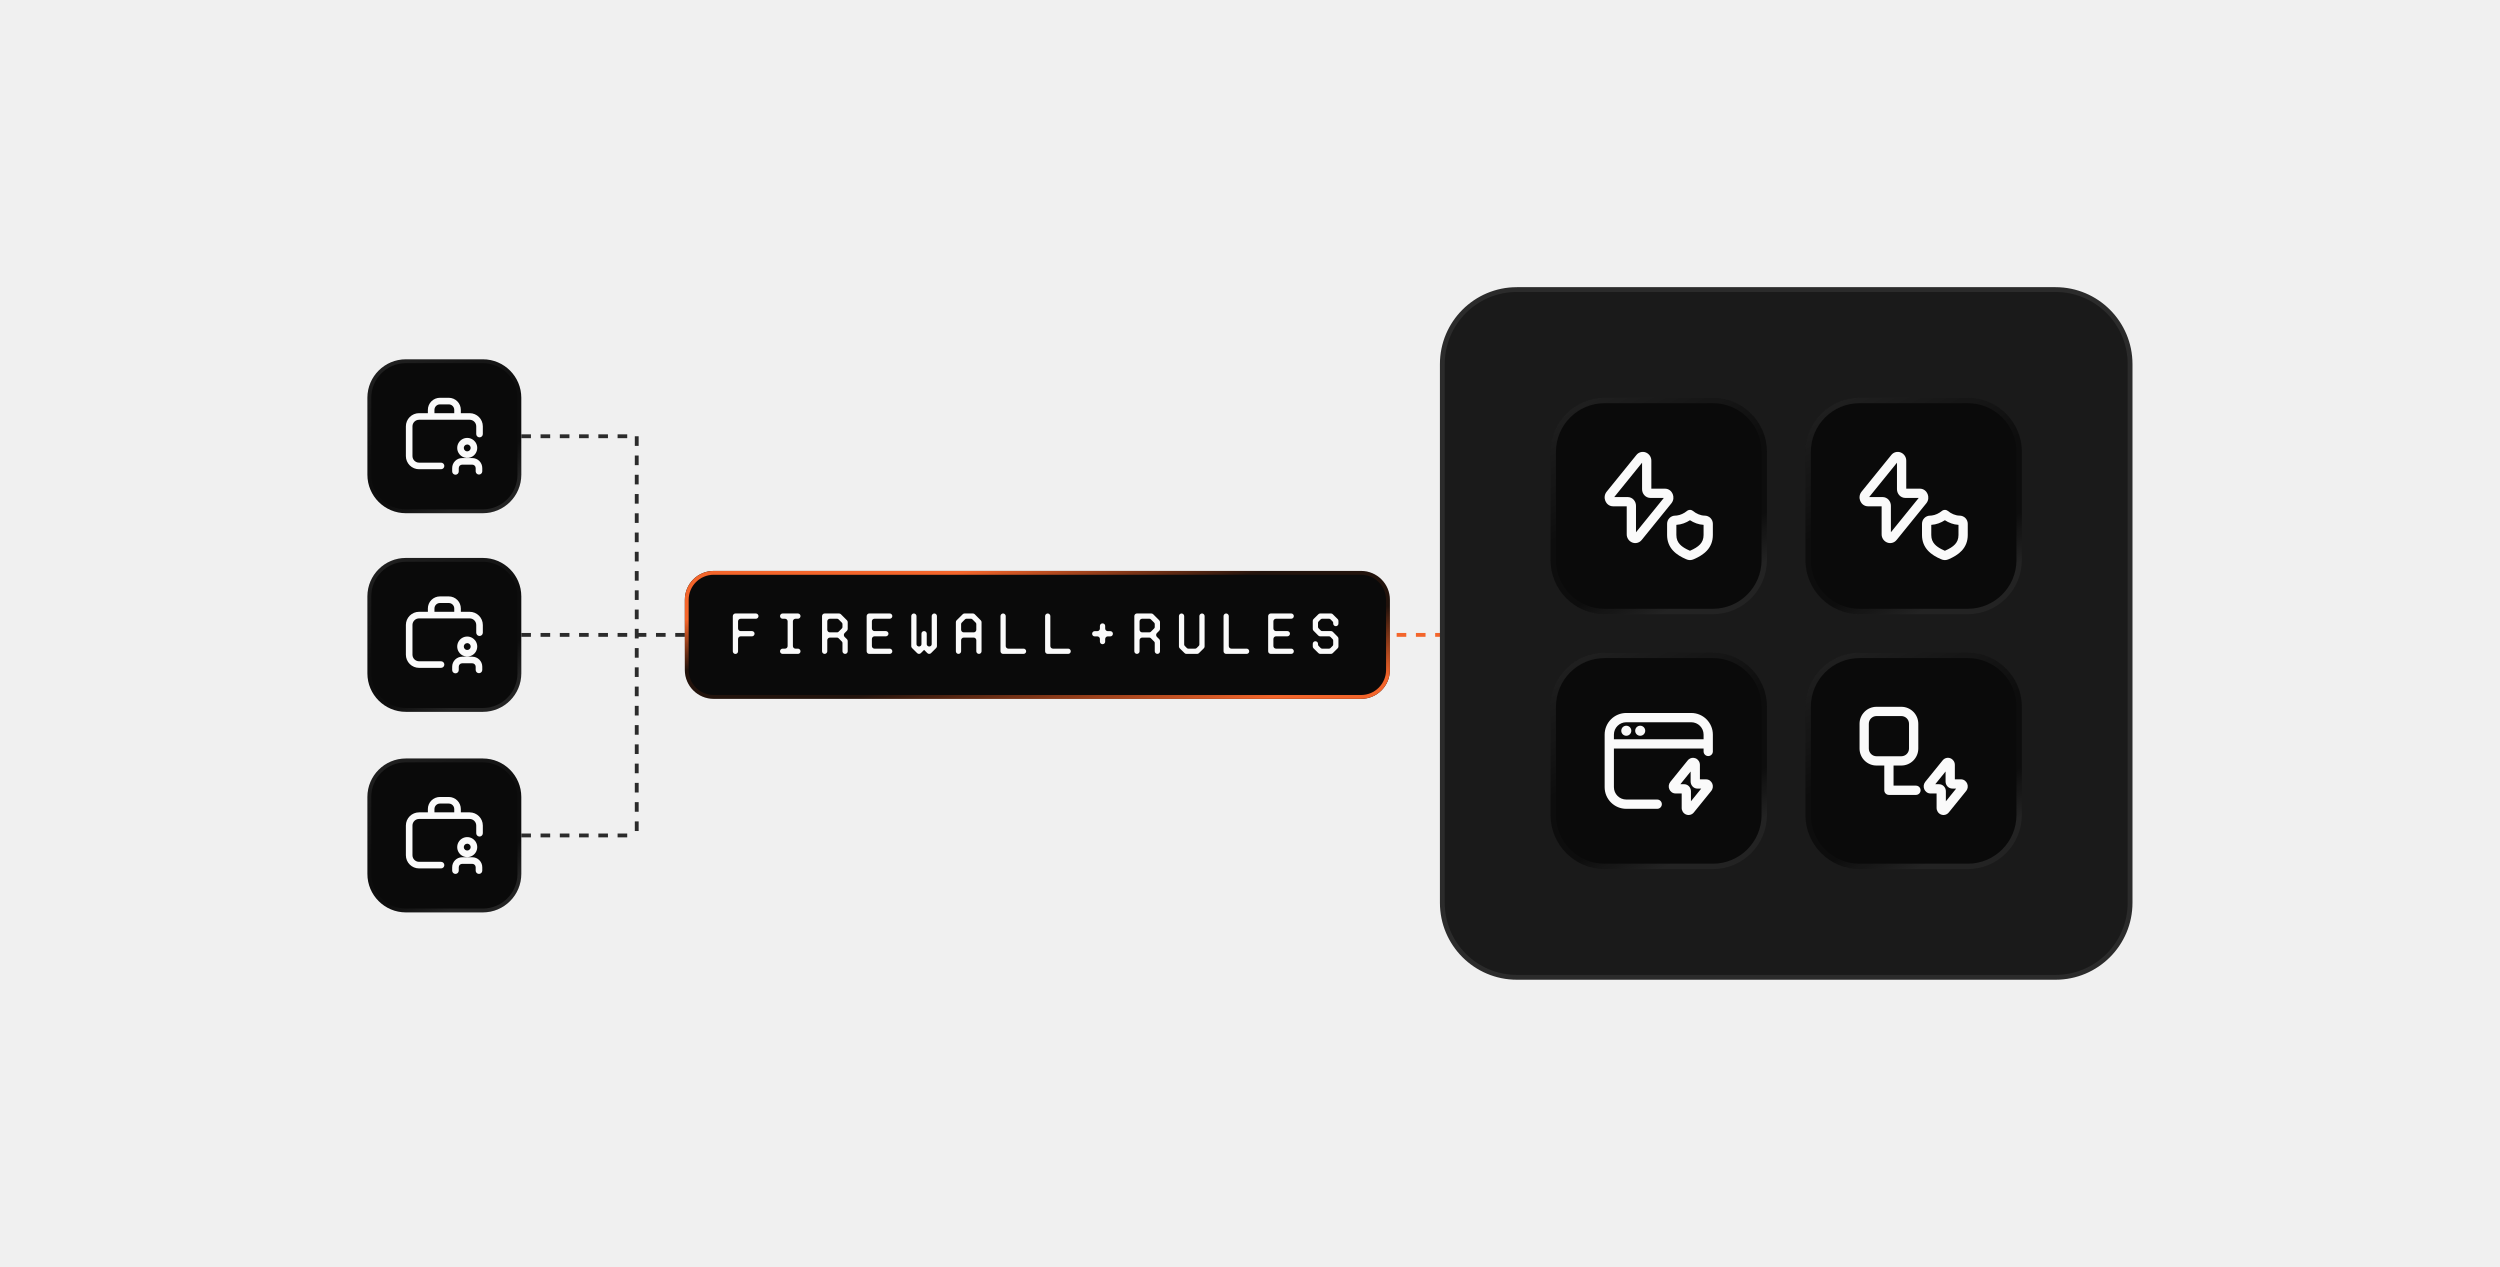
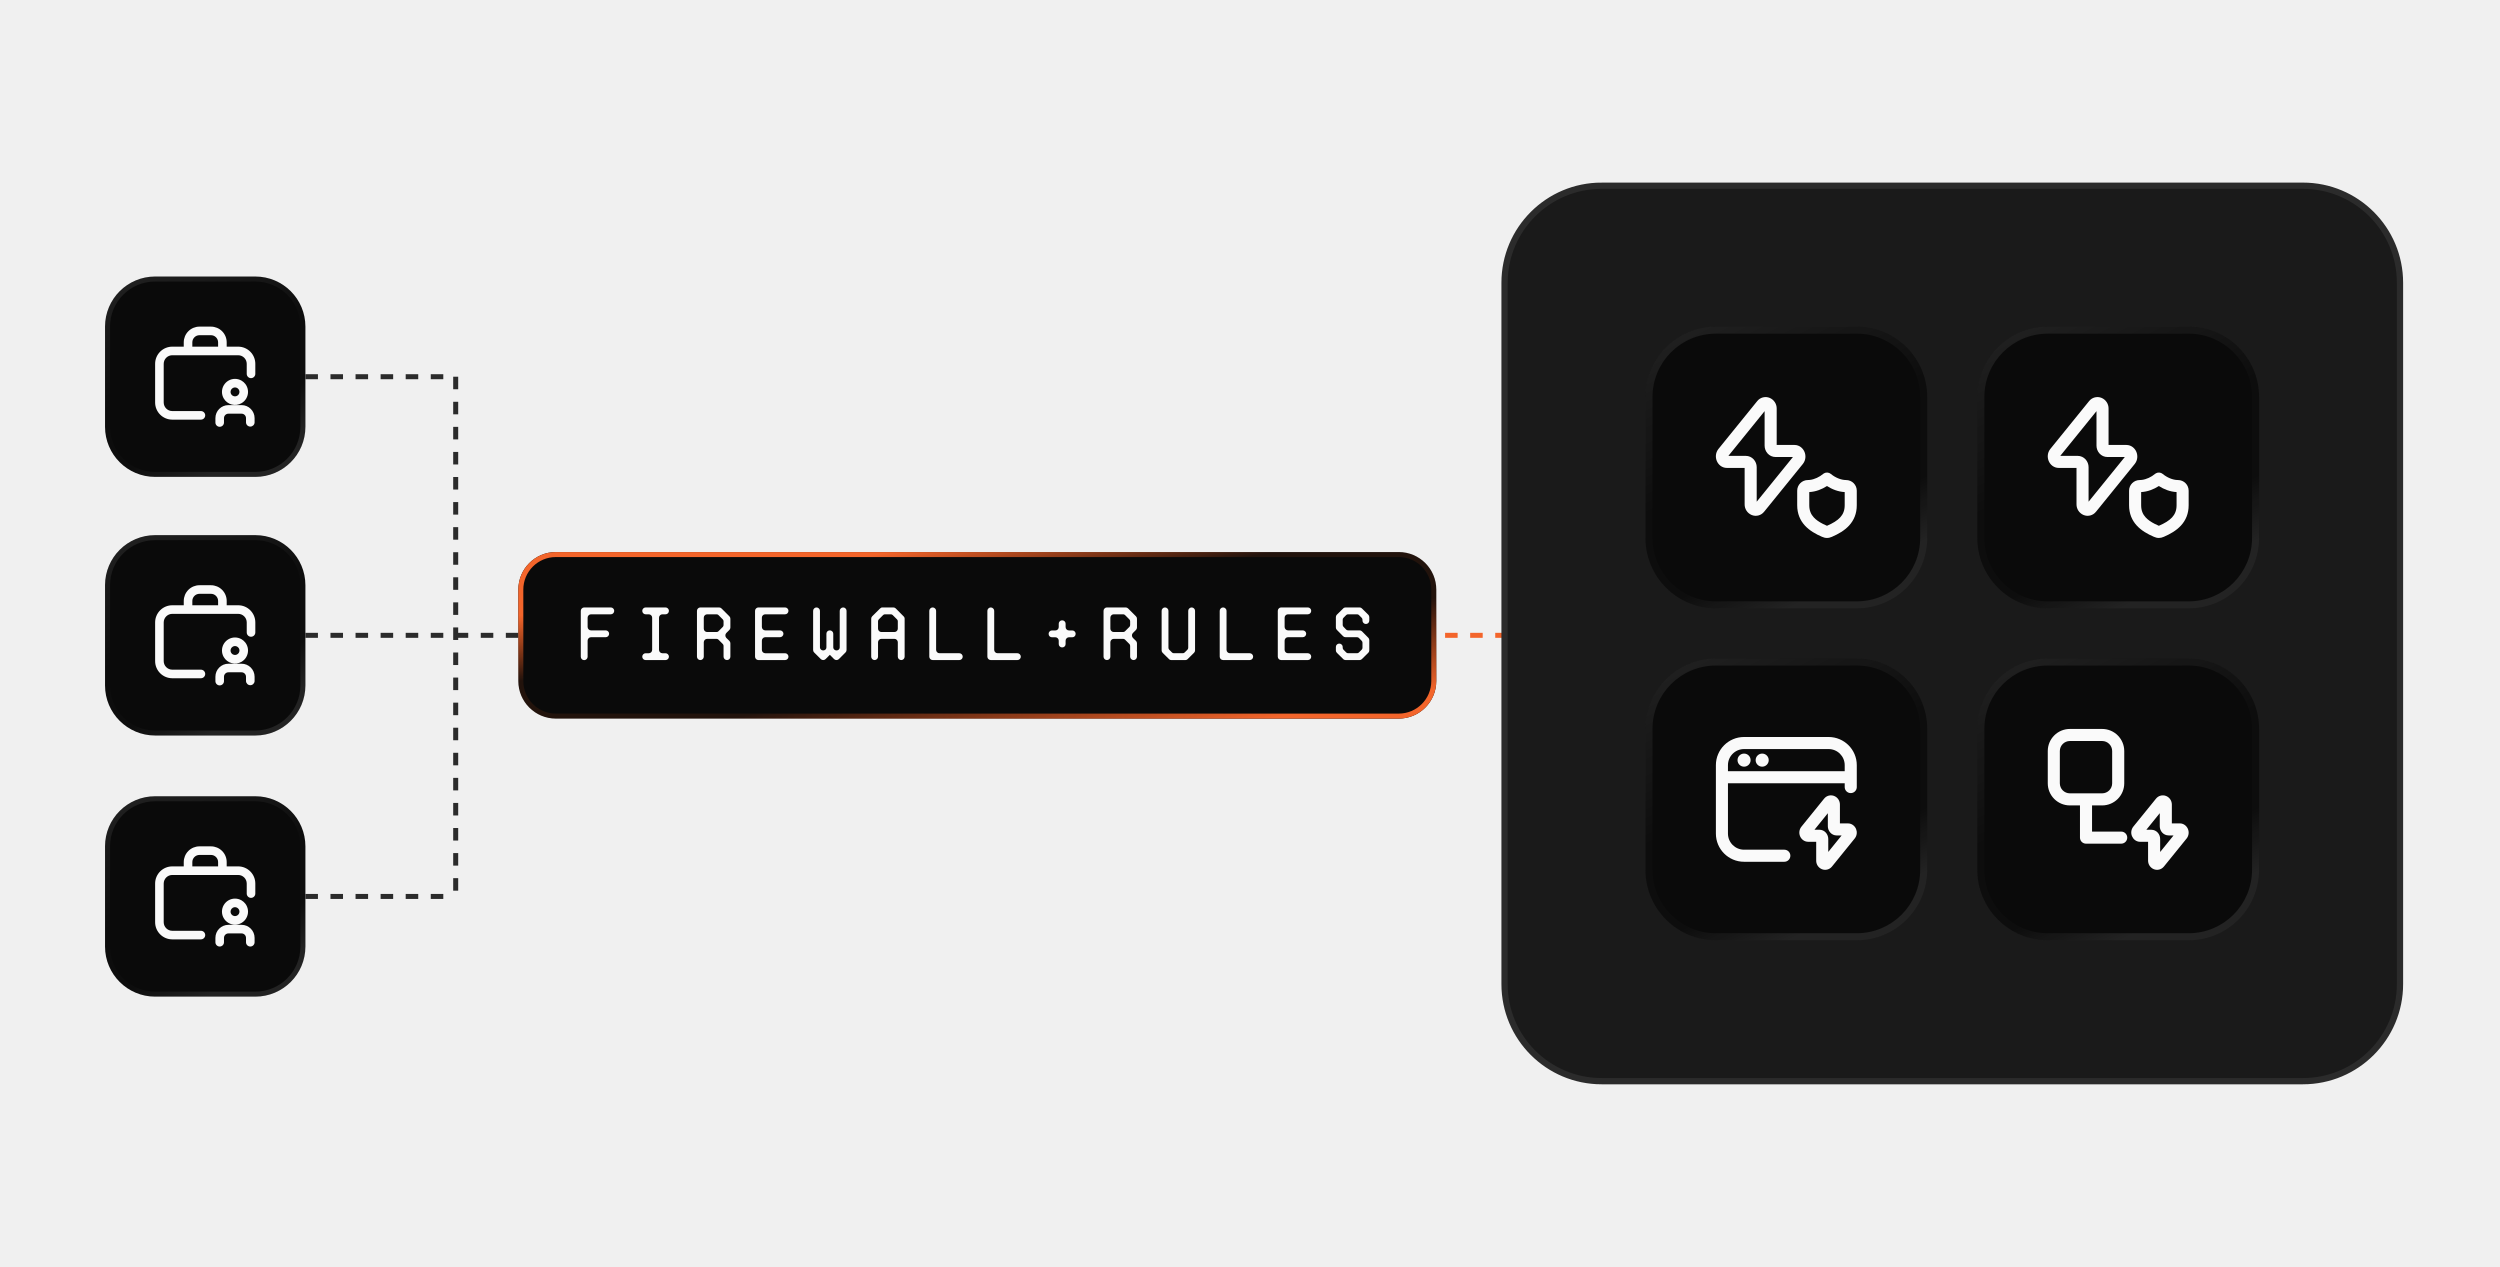
- <svg xmlns="http://www.w3.org/2000/svg" width="592" height="300" viewBox="-87 -68 592 300" fill="none">
+ <svg xmlns="http://www.w3.org/2000/svg" width="592" height="300" viewBox="-19.1 -33.21 454.69 230.42" fill="none">
  <g>
    <g>
      <path d="M36.444 35.306h27.334" stroke="#2B2B2B" stroke-width=".911" stroke-dasharray="2.28 2.28" />
    </g>
    <g>
      <path d="M36.444 82.342h27.334" stroke="#2B2B2B" stroke-width=".911" stroke-dasharray="2.28 2.28" />
    </g>
    <g>
      <path d="M36.444 129.833h27.334" stroke="#2B2B2B" stroke-width=".911" stroke-dasharray="2.28 2.28" />
    </g>
    <g>
      <path d="M63.778 35.306v94.527" stroke="#2B2B2B" stroke-width=".911" stroke-dasharray="2.28 2.28" />
    </g>
    <g>
      <path d="M63.778 82.342h85.417" stroke="#2B2B2B" stroke-width=".911" stroke-dasharray="2.28 2.28" />
    </g>
    <g>
      <path d="M239.167 82.342h62.639" stroke="#F3652B" stroke-width=".911" stroke-dasharray="2.28 2.28" />
    </g>
    <g>
      <mask id="path-9-inside-1_1616_203" fill="white">
        <path d="M0 26.194a9.11 9.11 0 0 1 9.111-9.11h18.222a9.11 9.11 0 0 1 9.111 9.11v18.223a9.11 9.11 0 0 1-9.11 9.11H9.11A9.11 9.11 0 0 1 0 44.418z" />
      </mask>
      <path d="M0 26.194a9.11 9.11 0 0 1 9.111-9.11h18.222a9.11 9.11 0 0 1 9.111 9.11v18.223a9.11 9.11 0 0 1-9.11 9.11H9.11A9.11 9.11 0 0 1 0 44.418z" fill="#0A0A0A" />
      <path d="M9.111 17.083v.911h18.222v-1.822H9.111zm27.333 9.111h-.91v18.223h1.822V26.194zm-9.11 27.334v-.911H9.11v1.822h18.222zM0 44.417h.911V26.194H-.91v18.223zm9.111 9.11v-.91a8.2 8.2 0 0 1-8.2-8.2H-.91c0 5.535 4.487 10.022 10.022 10.022zm27.333-9.11h-.91a8.2 8.2 0 0 1-8.2 8.2v1.822c5.534 0 10.022-4.487 10.022-10.022zm-9.11-27.334v.911a8.2 8.2 0 0 1 8.2 8.2h1.822c0-5.535-4.488-10.022-10.023-10.022zm-18.223 0v-.91C3.576 16.172-.91 20.658-.91 26.193H.91a8.2 8.2 0 0 1 8.2-8.2z" fill="url(#paint0_linear_1616_203)" fill-opacity=".1" mask="url(#path-9-inside-1_1616_203)" />
      <g>
        <path fill-rule="evenodd" clip-rule="evenodd" d="M24.83 40.47a2.37 2.37 0 0 1 2.372 2.37v.795a.782.782 0 0 1-1.562 0v-.795a.81.81 0 0 0-.81-.81h-2.385a.81.81 0 0 0-.81.81v.795a.78.78 0 1 1-1.56 0v-.795a2.37 2.37 0 0 1 2.37-2.37zm-5.566-14.275a2.86 2.86 0 0 1 2.863 2.862v.782h2.083a3.123 3.123 0 0 1 3.124 3.123v1.823a.78.78 0 0 1-1.562 0v-1.823c0-.862-.7-1.562-1.562-1.562h-2.852l-.013.001-.012-.001H15.11l-.011.001-.013-.001h-2.852c-.862 0-1.562.7-1.562 1.562v7.03c0 .861.7 1.562 1.562 1.562h5.206a.78.78 0 1 1 0 1.56h-5.206a3.12 3.12 0 0 1-3.123-3.122v-7.03a3.12 3.12 0 0 1 3.123-3.123h2.084v-.782a2.86 2.86 0 0 1 2.862-2.862zm-2.084 1.56c-.719 0-1.302.584-1.302 1.302v.782h4.687v-.782c0-.718-.583-1.302-1.301-1.302zm6.458 7.943c.422 0 .825.11 1.185.317l.008.004c.264.156.497.362.686.604l.17.254.005.006a2.37 2.37 0 0 1-.001 2.368l.001.001a2.36 2.36 0 0 1-.861.865l-.008.005a2.364 2.364 0 0 1-3.232-.863l-.001.001a2.37 2.37 0 0 1-.004-2.377l.004-.006c.204-.346.494-.648.864-.862.36-.21.77-.317 1.184-.317m0 1.56a.8.8 0 0 0-.308.063l-.096.048a.82.82 0 0 0-.405.699q.002.167.06.308l.047.092.003.007q.082.139.205.233l.09.06.006.004a.8.8 0 0 0 .798-.001.8.8 0 0 0 .3-.296l.005-.008a.8.8 0 0 0 0-.798l-.062-.09a.81.81 0 0 0-.643-.322" fill="#FAFAFA" />
      </g>
    </g>
    <g>
      <mask id="path-12-inside-2_1616_203" fill="white">
        <path d="M0 73.23a9.11 9.11 0 0 1 9.111-9.11h18.222a9.11 9.11 0 0 1 9.111 9.11v18.223a9.11 9.11 0 0 1-9.11 9.111H9.11A9.11 9.11 0 0 1 0 91.453z" />
      </mask>
      <path d="M0 73.23a9.11 9.11 0 0 1 9.111-9.11h18.222a9.11 9.11 0 0 1 9.111 9.11v18.223a9.11 9.11 0 0 1-9.11 9.111H9.11A9.11 9.11 0 0 1 0 91.453z" fill="#0A0A0A" />
      <path d="M9.111 64.12v.91h18.222v-1.822H9.111zm27.333 9.11h-.91v18.223h1.822V73.23zm-9.11 27.334v-.911H9.11v1.822h18.222zM0 91.453h.911V73.23H-.91v18.222zm9.111 9.111v-.911a8.2 8.2 0 0 1-8.2-8.2H-.91c0 5.535 4.487 10.022 10.022 10.022zm27.333-9.111h-.91a8.2 8.2 0 0 1-8.2 8.2v1.822c5.534 0 10.022-4.487 10.022-10.022zm-9.11-27.333v.91a8.2 8.2 0 0 1 8.2 8.2h1.822c0-5.535-4.488-10.022-10.023-10.022zm-18.223 0v-.912C3.576 63.208-.91 67.695-.91 73.231H.91a8.2 8.2 0 0 1 8.2-8.2z" fill="url(#paint1_linear_1616_203)" fill-opacity=".1" mask="url(#path-12-inside-2_1616_203)" />
      <g>
        <path fill-rule="evenodd" clip-rule="evenodd" d="M24.83 87.506a2.37 2.37 0 0 1 2.372 2.37v.795a.782.782 0 0 1-1.562 0v-.795a.81.81 0 0 0-.81-.81h-2.385a.81.81 0 0 0-.81.81v.795a.78.78 0 1 1-1.56 0v-.795a2.37 2.37 0 0 1 2.37-2.37zM19.265 73.23a2.86 2.86 0 0 1 2.863 2.862v.782h2.083a3.123 3.123 0 0 1 3.124 3.123v1.824a.78.78 0 0 1-1.562 0v-1.824c0-.862-.7-1.562-1.562-1.562h-2.852l-.013.001h-9.111c-.862 0-1.562.7-1.562 1.561v7.03c0 .862.7 1.562 1.562 1.562h5.206a.78.78 0 1 1 0 1.56h-5.206a3.12 3.12 0 0 1-3.123-3.122v-7.03a3.12 3.12 0 0 1 3.123-3.123h2.084v-.782a2.86 2.86 0 0 1 2.862-2.862zm-2.084 1.56c-.719 0-1.302.584-1.302 1.302v.782h4.687v-.782c0-.718-.583-1.301-1.301-1.301zm6.458 7.943c.422 0 .825.11 1.185.318l.008.003c.264.157.497.362.686.604l.17.254.005.007a2.37 2.37 0 0 1-.001 2.367l.001.002a2.37 2.37 0 0 1-.861.864l-.008.005a2.364 2.364 0 0 1-3.232-.863l-.001.001a2.37 2.37 0 0 1-.004-2.377l.004-.006c.204-.346.494-.648.864-.861.36-.211.77-.318 1.184-.318m0 1.56a.8.8 0 0 0-.308.063l-.096.048a.82.82 0 0 0-.405.7c0 .108.022.214.06.308l.047.09.003.009q.082.138.205.233l.09.06.006.003a.8.8 0 0 0 .798-.001.8.8 0 0 0 .3-.295l.005-.008a.8.8 0 0 0 0-.798l-.062-.09a.81.81 0 0 0-.643-.322" fill="#FAFAFA" />
      </g>
    </g>
    <g>
      <mask id="path-15-inside-3_1616_203" fill="white">
        <path d="M0 120.722a9.11 9.11 0 0 1 9.111-9.111h18.222a9.11 9.11 0 0 1 9.111 9.111v18.222a9.11 9.11 0 0 1-9.11 9.112H9.11A9.11 9.11 0 0 1 0 138.944z" />
      </mask>
      <path d="M0 120.722a9.11 9.11 0 0 1 9.111-9.111h18.222a9.11 9.11 0 0 1 9.111 9.111v18.222a9.11 9.11 0 0 1-9.11 9.112H9.11A9.11 9.11 0 0 1 0 138.944z" fill="#0A0A0A" />
      <path d="M9.111 111.611v.911h18.222V110.7H9.111zm27.333 9.111h-.91v18.222h1.822v-18.222zm-9.11 27.334v-.912H9.11v1.823h18.222zM0 138.944h.911v-18.222H-.91v18.222zm9.111 9.112v-.912a8.2 8.2 0 0 1-8.2-8.2H-.91c0 5.536 4.487 10.023 10.022 10.023zm27.333-9.112h-.91a8.2 8.2 0 0 1-8.2 8.2v1.823c5.534 0 10.022-4.487 10.022-10.023zm-9.11-27.333v.911a8.2 8.2 0 0 1 8.2 8.2h1.822c0-5.535-4.488-10.022-10.023-10.022zm-18.223 0v-.911c-5.535 0-10.022 4.487-10.022 10.022H.91a8.2 8.2 0 0 1 8.2-8.2z" fill="url(#paint2_linear_1616_203)" fill-opacity=".1" mask="url(#path-15-inside-3_1616_203)" />
      <g>
        <path fill-rule="evenodd" clip-rule="evenodd" d="M24.83 134.997a2.37 2.37 0 0 1 2.372 2.37v.796a.78.78 0 1 1-1.562 0v-.796a.81.81 0 0 0-.81-.809h-2.385a.81.81 0 0 0-.81.809v.796a.78.78 0 1 1-1.56 0v-.796a2.37 2.37 0 0 1 2.37-2.37zm-5.566-14.274a2.86 2.86 0 0 1 2.863 2.862v.782h2.083a3.124 3.124 0 0 1 3.124 3.123v1.823a.78.78 0 0 1-1.562 0v-1.823c0-.862-.7-1.562-1.562-1.562h-2.852l-.013.001-.012-.001H15.11l-.011.001-.013-.001h-2.852c-.862 0-1.562.7-1.562 1.562v7.029c0 .862.7 1.562 1.562 1.562h5.206a.78.78 0 1 1 0 1.561h-5.206a3.123 3.123 0 0 1-3.123-3.123v-7.029a3.123 3.123 0 0 1 3.123-3.123h2.084v-.782a2.86 2.86 0 0 1 2.862-2.862zm-2.084 1.56c-.719 0-1.302.583-1.302 1.302v.782h4.687v-.782c0-.719-.583-1.302-1.301-1.302zm6.458 7.943c.422 0 .825.11 1.185.317l.008.004c.264.156.497.362.686.604l.17.254.005.006a2.37 2.37 0 0 1-.001 2.368l.001.001a2.36 2.36 0 0 1-.861.864l-.008.006a2.36 2.36 0 0 1-2.37-.002 2.34 2.34 0 0 1-.862-.861l-.001.001a2.37 2.37 0 0 1-.004-2.377l.004-.006c.204-.346.494-.648.864-.862a2.34 2.34 0 0 1 1.184-.317m0 1.56a.8.8 0 0 0-.308.063l-.096.048a.81.81 0 0 0-.344 1.007l.046.091.003.008a.8.8 0 0 0 .205.233l.09.06.006.004a.81.81 0 0 0 1.098-.297l.005-.008a.8.8 0 0 0 0-.798l-.062-.089a.82.82 0 0 0-.643-.322" fill="#FAFAFA" />
      </g>
    </g>
    <g>
      <mask id="path-18-inside-4_1616_203" fill="white">
        <path d="M75.167 74.028A6.833 6.833 0 0 1 82 67.194h153.295a6.833 6.833 0 0 1 6.833 6.834v16.628a6.833 6.833 0 0 1-6.833 6.833H82a6.833 6.833 0 0 1-6.833-6.833z" />
      </mask>
      <path d="M75.167 74.028A6.833 6.833 0 0 1 82 67.194h153.295a6.833 6.833 0 0 1 6.833 6.834v16.628a6.833 6.833 0 0 1-6.833 6.833H82a6.833 6.833 0 0 1-6.833-6.833z" fill="#0A0A0A" />
      <path d="M82 67.195v.91h153.295v-1.822H82zm160.128 6.833h-.911v16.628h1.822V74.028zm-6.833 23.46v-.91H82V98.4h153.295zM75.167 90.657h.911V74.028h-1.822v16.628zM82 97.489v-.911a5.92 5.92 0 0 1-5.922-5.922h-1.822A7.744 7.744 0 0 0 82 98.4zm160.128-6.833h-.911a5.92 5.92 0 0 1-5.922 5.922V98.4a7.744 7.744 0 0 0 7.744-7.744zm-6.833-23.461v.91a5.92 5.92 0 0 1 5.922 5.923h1.822a7.744 7.744 0 0 0-7.744-7.745zM82 67.195v-.912a7.745 7.745 0 0 0-7.744 7.745h1.822A5.92 5.92 0 0 1 82 68.106z" fill="url(#paint3_linear_1616_203)" mask="url(#path-18-inside-4_1616_203)" />
      <path d="M87.772 83.318v2.923a.58.58 0 0 1-.187.434.6.6 0 0 1-.44.18.6.6 0 0 1-.434-.18.6.6 0 0 1-.18-.434v-8.348q0-.254.18-.434a.58.58 0 0 1 .434-.187h4.851a.58.58 0 0 1 .434.187q.18.18.18.434t-.18.44a.58.58 0 0 1-.434.187h-3.61a.6.6 0 0 0-.434.18.6.6 0 0 0-.18.434v1.682q0 .254.18.44.18.187.434.187h2.683q.253 0 .433.18t.18.434q0 .255-.18.44a.58.58 0 0 1-.433.187h-2.683a.58.58 0 0 0-.434.187.62.62 0 0 0-.18.447m14.174 3.524h-3.623a.6.6 0 0 1-.434-.18.6.6 0 0 1-.18-.434q0-.255.18-.44a.58.58 0 0 1 .434-.187h.574q.253 0 .433-.18a.6.6 0 0 0 .18-.441v-5.846q0-.254-.18-.434a.6.6 0 0 0-.433-.18h-.574a.58.58 0 0 1-.434-.187.6.6 0 0 1-.18-.44.6.6 0 0 1 .18-.434.58.58 0 0 1 .434-.187h3.623q.254 0 .434.187.18.18.18.434t-.18.44a.58.58 0 0 1-.434.187h-.574a.6.6 0 0 0-.433.18.6.6 0 0 0-.181.434v5.846q0 .254.181.44.18.18.433.18h.574q.254 0 .434.187.18.188.18.44 0 .255-.18.434a.6.6 0 0 1-.434.18m9.276-3.857h-1.708a.58.58 0 0 0-.434.186.6.6 0 0 0-.18.434v2.623a.58.58 0 0 1-.187.434.6.6 0 0 1-.44.18.6.6 0 0 1-.434-.18.6.6 0 0 1-.18-.434v-8.335q0-.254.18-.434a.58.58 0 0 1 .434-.187h3.417q.254 0 .447.194l1.421 1.421a.6.6 0 0 1 .18.44v1.609a.6.6 0 0 1-.193.44l-.548.547a.6.6 0 0 0-.173.434.66.66 0 0 0 .173.454l.561.547q.18.18.18.434v2.436q0 .253-.18.434a.6.6 0 0 1-.434.18.6.6 0 0 1-.44-.18.58.58 0 0 1-.187-.434v-1.969a.47.47 0 0 0-.14-.34l-.794-.794a.47.47 0 0 0-.341-.14m.341-1.375.794-.794a.47.47 0 0 0 .14-.34v-.688a.47.47 0 0 0-.14-.34l-.794-.794a.46.46 0 0 0-.341-.134h-1.708a.6.6 0 0 0-.434.18.6.6 0 0 0-.18.434v1.995q0 .255.18.434.18.18.434.18h1.708a.46.46 0 0 0 .341-.133m6.66 4.618v-8.335q0-.254.18-.434a.58.58 0 0 1 .434-.187h4.851q.254 0 .434.187.18.18.18.434t-.18.44a.58.58 0 0 1-.434.187h-3.61a.6.6 0 0 0-.434.18.6.6 0 0 0-.18.434v1.682q0 .254.18.44a.58.58 0 0 0 .434.187h2.683q.254 0 .44.18a.58.58 0 0 1 .187.434.6.6 0 0 1-.187.44.6.6 0 0 1-.44.187h-2.683a.58.58 0 0 0-.434.187.62.62 0 0 0-.18.447v1.662a.614.614 0 0 0 .614.62h3.61q.254 0 .434.187.18.188.18.44 0 .255-.18.434a.6.6 0 0 1-.434.18h-4.851a.6.6 0 0 1-.434-.18.6.6 0 0 1-.18-.433m15.402-1.682v-6.653a.58.58 0 0 1 .187-.434.6.6 0 0 1 .44-.187q.254 0 .434.187.18.18.18.434v7.12q0 .254-.18.434l-1.214 1.215a.6.6 0 0 1-.434.18.6.6 0 0 1-.441-.18l-.767-.775-.774.775a.6.6 0 0 1-.44.18.6.6 0 0 1-.434-.18l-1.221-1.215a.6.6 0 0 1-.174-.434v-7.12q0-.254.18-.434a.58.58 0 0 1 .434-.187.6.6 0 0 1 .44.187.58.58 0 0 1 .187.434v6.653a.5.5 0 0 0 .18.387q.18.16.408.16a.6.6 0 0 0 .413-.153.51.51 0 0 0 .174-.394v-2.489a.6.6 0 0 1 .173-.434q.18-.18.454-.18.254 0 .434.18.186.18.187.434v2.49a.5.5 0 0 0 .18.386q.18.16.407.16.24 0 .414-.153a.52.52 0 0 0 .173-.394m11.805-5.218v6.9q0 .253-.18.434a.6.6 0 0 1-.433.18.6.6 0 0 1-.441-.18.58.58 0 0 1-.187-.434v-2.623q0-.254-.18-.434a.58.58 0 0 0-.434-.186h-2.369a.58.58 0 0 0-.433.186.6.6 0 0 0-.181.434v2.623q0 .253-.186.434a.62.62 0 0 1-.441.18.6.6 0 0 1-.434-.18.6.6 0 0 1-.18-.434v-6.9q0-.267.174-.44l1.434-1.422a.57.57 0 0 1 .441-.194h1.982q.253 0 .434.18l1.421 1.435a.56.56 0 0 1 .193.44m-1.241 1.801v-1.34a.46.46 0 0 0-.14-.341l-.794-.794a.46.46 0 0 0-.34-.134h-1.048a.47.47 0 0 0-.347.134l-.787.794a.46.46 0 0 0-.141.34v1.341q0 .255.181.434.18.18.433.18h2.369q.254 0 .434-.18t.18-.434m6.967-3.236v7.087q0 .254.181.44.18.18.433.18h3.611q.253 0 .433.187.18.188.181.44 0 .255-.181.434a.6.6 0 0 1-.433.18h-4.852a.6.6 0 0 1-.434-.18.6.6 0 0 1-.18-.433v-8.335q0-.254.18-.434a.604.604 0 0 1 .875 0q.186.18.186.434m10.565 0v7.087a.614.614 0 0 0 .613.62h3.611q.253 0 .433.187a.6.6 0 0 1 .181.44q0 .255-.181.434a.6.6 0 0 1-.433.18h-4.852a.6.6 0 0 1-.433-.18.6.6 0 0 1-.181-.433v-8.335q0-.254.181-.434a.604.604 0 0 1 .874 0q.186.18.187.434m13.6 3.563h.601a.6.6 0 0 1 .433.18q.18.18.18.434 0 .274-.18.454a.6.6 0 0 1-.433.174h-.601a.58.58 0 0 0-.434.187.6.6 0 0 0-.18.433v.614a.6.6 0 0 1-.18.44.63.63 0 0 1-.454.174.6.6 0 0 1-.434-.18.6.6 0 0 1-.18-.434v-.614a.6.6 0 0 0-.18-.433.58.58 0 0 0-.434-.187h-.614a.6.6 0 0 1-.44-.174.63.63 0 0 1-.174-.454q0-.253.18-.433a.6.6 0 0 1 .434-.18h.614q.254 0 .434-.18.18-.181.18-.434v-.614q0-.255.18-.434.18-.18.434-.18.273 0 .454.18.18.173.18.434v.614q0 .252.18.433.18.18.434.18m9.85 1.529h-1.708a.58.58 0 0 0-.434.186.6.6 0 0 0-.18.434v2.623q0 .253-.187.434a.62.62 0 0 1-.441.18.6.6 0 0 1-.433-.18.6.6 0 0 1-.18-.434v-8.335q0-.254.18-.434a.58.58 0 0 1 .433-.187h3.417q.254 0 .447.194l1.422 1.421a.6.6 0 0 1 .18.44v1.609a.6.6 0 0 1-.194.44l-.547.547a.6.6 0 0 0-.173.434q0 .26.173.454l.561.547q.18.18.18.434v2.436q0 .253-.18.434a.6.6 0 0 1-.434.18.62.62 0 0 1-.441-.18.58.58 0 0 1-.186-.434v-1.969a.46.46 0 0 0-.141-.34l-.794-.794a.46.46 0 0 0-.34-.14m.34-1.375.794-.794a.46.46 0 0 0 .141-.34v-.688a.46.46 0 0 0-.141-.34l-.794-.794a.46.46 0 0 0-.34-.134h-1.708a.6.6 0 0 0-.434.18.6.6 0 0 0-.18.434v1.995q0 .255.18.434.18.18.434.18h1.708a.46.46 0 0 0 .34-.133m7.902-3.717v6.72q0 .2.14.34l.5.507q.141.14.347.14h1.622a.46.46 0 0 0 .34-.14l.508-.507a.47.47 0 0 0 .14-.34v-6.72q0-.254.186-.434a.604.604 0 0 1 .875 0q.18.18.18.434v7.187q0 .254-.18.434l-1.148 1.134a.57.57 0 0 1-.447.194h-2.543a.56.56 0 0 1-.44-.194l-1.148-1.134a.6.6 0 0 1-.173-.434v-7.187q0-.254.18-.434a.58.58 0 0 1 .434-.187q.253 0 .44.187a.58.58 0 0 1 .187.434m10.564 0v7.087a.614.614 0 0 0 .614.62h3.61q.254 0 .434.187.18.188.18.44 0 .255-.18.434a.6.6 0 0 1-.434.18h-4.851a.6.6 0 0 1-.434-.18.6.6 0 0 1-.18-.433v-8.335q0-.254.18-.434a.58.58 0 0 1 .434-.187q.253 0 .44.187a.58.58 0 0 1 .187.434m9.323 8.335v-8.335q0-.254.18-.434a.58.58 0 0 1 .434-.187h4.851q.254 0 .434.187.18.18.18.434t-.18.44a.58.58 0 0 1-.434.187h-3.61a.6.6 0 0 0-.434.18.6.6 0 0 0-.18.434v1.682q0 .254.18.44.18.187.434.187h2.683q.253 0 .44.18a.58.58 0 0 1 .187.434.6.6 0 0 1-.187.44.6.6 0 0 1-.44.187h-2.683a.58.58 0 0 0-.434.187.62.62 0 0 0-.18.447v1.662a.614.614 0 0 0 .614.62h3.61q.254 0 .434.187.18.188.18.44 0 .255-.18.434a.6.6 0 0 1-.434.18h-4.851a.6.6 0 0 1-.434-.18.6.6 0 0 1-.18-.433m15.402-6.56v-.167a.47.47 0 0 0-.14-.34l-.507-.507a.46.46 0 0 0-.341-.134h-1.621a.47.47 0 0 0-.347.134l-.501.507a.47.47 0 0 0-.14.34v.948q0 .2.14.34l.501.52a.47.47 0 0 0 .347.134h2.088q.254 0 .434.18l1.148 1.161q.18.18.18.434v1.862q0 .254-.18.434l-1.148 1.134a.56.56 0 0 1-.434.194h-2.555a.57.57 0 0 1-.441-.194l-1.148-1.134a.6.6 0 0 1-.173-.434v-.627q0-.255.18-.427.18-.18.434-.18.26 0 .44.18a.56.56 0 0 1 .187.427v.16q0 .2.14.34l.501.507a.47.47 0 0 0 .347.14h1.621a.47.47 0 0 0 .341-.14l.507-.507a.47.47 0 0 0 .14-.34v-.928a.47.47 0 0 0-.14-.34l-.507-.52a.47.47 0 0 0-.341-.14h-2.088a.6.6 0 0 1-.441-.174l-1.148-1.161a.6.6 0 0 1-.173-.44v-1.87q0-.266.173-.44l1.148-1.134a.57.57 0 0 1 .441-.194h2.555q.26 0 .434.194l1.148 1.134a.6.6 0 0 1 .18.44v.628q0 .254-.18.434a.6.6 0 0 1-.434.18.6.6 0 0 1-.44-.18.58.58 0 0 1-.187-.434" fill="#FAFAFA" />
    </g>
    <g>
      <path d="M272.195.57H399.75c9.749 0 17.653 7.903 17.653 17.653v127.554c0 9.75-7.904 17.654-17.653 17.654H272.195c-9.749 0-17.653-7.904-17.653-17.654V18.223c0-9.75 7.904-17.654 17.653-17.654" fill="#1A1A1A" />
      <path d="M272.195.57H399.75c9.749 0 17.653 7.903 17.653 17.653v127.554c0 9.75-7.904 17.654-17.653 17.654H272.195c-9.749 0-17.653-7.904-17.653-17.654V18.223c0-9.75 7.904-17.654 17.653-17.654Z" stroke="#2B2B2B" stroke-width="1.139" />
      <g>
        <mask id="path-22-inside-5_1616_203" fill="white">
          <path d="M280.167 39.007c0-7.076 5.736-12.813 12.812-12.813h25.625c7.077 0 12.813 5.737 12.813 12.813v25.625c0 7.076-5.736 12.812-12.813 12.812h-25.625c-7.076 0-12.812-5.736-12.812-12.812z" />
        </mask>
        <path d="M280.167 39.007c0-7.076 5.736-12.813 12.812-12.813h25.625c7.077 0 12.813 5.737 12.813 12.813v25.625c0 7.076-5.736 12.812-12.813 12.812h-25.625c-7.076 0-12.812-5.736-12.812-12.812z" fill="#0A0A0A" />
        <path d="M292.979 26.194v1.282h25.625v-2.562h-25.625zm38.438 12.813h-1.281v25.625h2.562V39.007zm-12.813 38.437v-1.28h-25.625v2.562h25.625zm-38.437-12.812h1.281V39.007h-2.562v25.625zm12.812 12.812v-1.28c-6.368 0-11.531-5.164-11.531-11.532h-2.562c0 7.784 6.31 14.094 14.093 14.094zm38.438-12.812h-1.281c0 6.368-5.163 11.531-11.532 11.531v2.563c7.784 0 14.094-6.31 14.094-14.094zm-12.813-38.438v1.282c6.369 0 11.532 5.162 11.532 11.53h2.562c0-7.783-6.31-14.093-14.094-14.093zm-25.625 0v-1.28c-7.783 0-14.093 6.31-14.093 14.093h2.562c0-6.369 5.163-11.531 11.531-11.531z" fill="url(#paint4_linear_1616_203)" fill-opacity=".1" mask="url(#path-22-inside-5_1616_203)" />
        <g>
          <path fill-rule="evenodd" clip-rule="evenodd" d="M312.642 52.878c.392-.223.89-.186 1.247.112.768.639 1.815 1.11 2.784 1.11a1.94 1.94 0 0 1 1.931 1.932v2.652c0 1.527-.522 2.738-1.397 3.692-.846.92-1.977 1.556-3.132 2.054l-.001-.002c-.271.124-.57.205-.888.205s-.619-.08-.89-.207v.004c-1.155-.498-2.284-1.133-3.13-2.054-.875-.954-1.398-2.165-1.398-3.692v-2.652a1.94 1.94 0 0 1 1.931-1.933l.366-.022c.858-.099 1.746-.529 2.418-1.087zm.544 2.31c-.91.59-2.037 1.04-3.222 1.098v2.398c0 .972.313 1.655.82 2.208.403.439.954.823 1.644 1.175l.74.344.016.009.022-.01c1.043-.45 1.845-.933 2.383-1.518.507-.553.818-1.236.818-2.208v-2.398c-1.184-.058-2.31-.508-3.221-1.098m-12.701-15.431a1.94 1.94 0 0 1 2.286-.597 2.08 2.08 0 0 1 1.267 1.942v6.615h3.227c.928 0 1.566.62 1.834 1.268.265.644.245 1.486-.28 2.16l-.011.015-7.053 8.701-.002-.002a1.934 1.934 0 0 1-2.278.593 2.08 2.08 0 0 1-1.267-1.944v-6.613h-3.227c-.926 0-1.569-.62-1.836-1.268-.265-.643-.243-1.486.282-2.158l.011-.015zm-5.229 9.944h3.139c1.213 0 2.008 1.016 2.008 2.06v6.279l6.587-8.127h-3.141c-1.212-.002-2.008-1.02-2.008-2.063v-6.28z" fill="#FAFAFA" />
        </g>
      </g>
      <g>
        <mask id="path-25-inside-6_1616_203" fill="white">
          <path d="M340.528 39.007c0-7.076 5.737-12.813 12.813-12.813h25.625c7.076 0 12.812 5.737 12.812 12.813v25.625c0 7.076-5.736 12.812-12.812 12.812h-25.625c-7.076 0-12.813-5.736-12.813-12.812z" />
        </mask>
        <path d="M340.528 39.007c0-7.076 5.737-12.813 12.813-12.813h25.625c7.076 0 12.812 5.737 12.812 12.813v25.625c0 7.076-5.736 12.812-12.812 12.812h-25.625c-7.076 0-12.813-5.736-12.813-12.812z" fill="#0A0A0A" />
        <path d="M353.341 26.194v1.282h25.625v-2.562h-25.625zm38.437 12.813h-1.281v25.625h2.563V39.007zm-12.812 38.437v-1.28h-25.625v2.562h25.625zm-38.438-12.812h1.282V39.007h-2.563v25.625zm12.813 12.812v-1.28c-6.369 0-11.531-5.164-11.531-11.532h-2.563c0 7.784 6.31 14.094 14.094 14.094zm38.437-12.812h-1.281c0 6.368-5.163 11.531-11.531 11.531v2.563c7.784 0 14.094-6.31 14.094-14.094zm-12.812-38.438v1.282c6.368 0 11.531 5.162 11.531 11.53h2.563c0-7.783-6.31-14.093-14.094-14.093zm-25.625 0v-1.28c-7.784 0-14.094 6.31-14.094 14.093h2.563c0-6.369 5.162-11.531 11.531-11.531z" fill="url(#paint5_linear_1616_203)" fill-opacity=".1" mask="url(#path-25-inside-6_1616_203)" />
        <g>
          <path fill-rule="evenodd" clip-rule="evenodd" d="M373.004 52.878a1.1 1.1 0 0 1 1.246.112c.769.639 1.816 1.11 2.784 1.11 1.062 0 1.931.87 1.931 1.932v2.652c0 1.527-.522 2.738-1.397 3.692-.845.92-1.976 1.556-3.131 2.054l-.002-.002a2.1 2.1 0 0 1-.888.205c-.318 0-.619-.08-.889-.207v.004c-1.155-.498-2.285-1.133-3.13-2.054-.875-.954-1.399-2.165-1.399-3.692v-2.652a1.94 1.94 0 0 1 1.931-1.933l.366-.022c.859-.099 1.747-.529 2.418-1.087zm.543 2.31c-.91.59-2.037 1.04-3.221 1.098v2.398c0 .972.313 1.655.82 2.208.402.439.953.823 1.643 1.175l.74.344.016.009.022-.01c1.044-.45 1.845-.933 2.383-1.518.507-.553.819-1.236.819-2.208v-2.398c-1.185-.058-2.31-.508-3.222-1.098m-12.701-15.431a1.94 1.94 0 0 1 2.286-.597 2.08 2.08 0 0 1 1.267 1.942v6.615h3.227c.928 0 1.567.62 1.834 1.268.265.644.245 1.486-.28 2.16l-.011.015-7.052 8.701-.002-.002a1.935 1.935 0 0 1-2.279.593 2.085 2.085 0 0 1-1.267-1.944v-6.613h-3.227c-.926 0-1.568-.62-1.835-1.268-.266-.643-.244-1.486.281-2.158l.011-.015zm-5.229 9.944h3.139c1.214 0 2.008 1.016 2.008 2.06v6.279l6.587-8.127h-3.141c-1.211-.002-2.007-1.02-2.007-2.063v-6.28z" fill="#FAFAFA" />
        </g>
      </g>
      <g>
        <mask id="path-28-inside-7_1616_203" fill="white">
          <path d="M280.167 99.368c0-7.076 5.736-12.812 12.812-12.812h25.625c7.077 0 12.813 5.736 12.813 12.812v25.625c0 7.076-5.736 12.813-12.813 12.813h-25.625c-7.076 0-12.812-5.737-12.812-12.813z" />
        </mask>
        <path d="M280.167 99.368c0-7.076 5.736-12.812 12.812-12.812h25.625c7.077 0 12.813 5.736 12.813 12.812v25.625c0 7.076-5.736 12.813-12.813 12.813h-25.625c-7.076 0-12.812-5.737-12.812-12.813z" fill="#0A0A0A" />
        <path d="M292.979 86.556v1.28h25.625v-2.562h-25.625zm38.438 12.812h-1.281v25.625h2.562V99.368zm-12.813 38.438v-1.282h-25.625v2.563h25.625zm-38.437-12.813h1.281V99.368h-2.562v25.625zm12.812 12.813v-1.282c-6.368 0-11.531-5.162-11.531-11.531h-2.562c0 7.784 6.31 14.094 14.093 14.094zm38.438-12.813h-1.281c0 6.369-5.163 11.531-11.532 11.531v2.563c7.784 0 14.094-6.31 14.094-14.094zm-12.813-38.437v1.28c6.369 0 11.532 5.163 11.532 11.532h2.562c0-7.784-6.31-14.094-14.094-14.094zm-25.625 0v-1.282c-7.783 0-14.093 6.31-14.093 14.094h2.562c0-6.368 5.163-11.531 11.531-11.531z" fill="url(#paint6_linear_1616_203)" fill-opacity=".1" mask="url(#path-28-inside-7_1616_203)" />
        <g>
          <path fill-rule="evenodd" clip-rule="evenodd" d="M312.851 111.85a1.59 1.59 0 0 1 1.664-.282c.6.247 1.023.842 1.023 1.556v3.423h1.438c.753 0 1.28.492 1.498 1.015.216.52.186 1.196-.246 1.73l-4.127 5.094a1.59 1.59 0 0 1-1.854.487 1.665 1.665 0 0 1-1.023-1.556v-3.423h-1.439c-.752 0-1.279-.492-1.497-1.016a1.71 1.71 0 0 1 .245-1.729l4.126-5.096zm-1.937 5.848h.877c.985 0 1.627.84 1.627 1.675v2.368l2.427-2.998h-.875c-.984 0-1.629-.838-1.629-1.675v-2.37zm-12.809-13.847a1.19 1.19 0 0 1 0 2.38 1.19 1.19 0 1 1 0-2.38m3.295 0c.657 0 1.19.535 1.19 1.192s-.533 1.188-1.19 1.188a1.19 1.19 0 1 1 0-2.38m12.079-3.018a5.125 5.125 0 0 1 5.126 5.125v4.027a1.099 1.099 0 0 1-2.196 0v-.732h-21.234v9.151a2.93 2.93 0 0 0 2.93 2.927h7.322a1.098 1.098 0 0 1 0 2.197h-7.322a5.124 5.124 0 0 1-5.125-5.124v-12.446a5.124 5.124 0 0 1 5.125-5.125zm-15.374 2.195a2.93 2.93 0 0 0-2.93 2.93v1.098h21.234v-1.098a2.93 2.93 0 0 0-2.93-2.93z" fill="#FAFAFA" />
        </g>
      </g>
      <g>
        <mask id="path-31-inside-8_1616_203" fill="white">
          <path d="M340.528 99.368c0-7.076 5.737-12.812 12.813-12.812h25.625c7.076 0 12.812 5.736 12.812 12.812v25.625c0 7.076-5.736 12.813-12.812 12.813h-25.625c-7.076 0-12.813-5.737-12.813-12.813z" />
        </mask>
        <path d="M340.528 99.368c0-7.076 5.737-12.812 12.813-12.812h25.625c7.076 0 12.812 5.736 12.812 12.812v25.625c0 7.076-5.736 12.813-12.812 12.813h-25.625c-7.076 0-12.813-5.737-12.813-12.813z" fill="#0A0A0A" />
        <path d="M353.341 86.556v1.28h25.625v-2.562h-25.625zm38.437 12.812h-1.281v25.625h2.563V99.368zm-12.812 38.438v-1.282h-25.625v2.563h25.625zm-38.438-12.813h1.282V99.368h-2.563v25.625zm12.813 12.813v-1.282c-6.369 0-11.531-5.162-11.531-11.531h-2.563c0 7.784 6.31 14.094 14.094 14.094zm38.437-12.813h-1.281c0 6.369-5.163 11.531-11.531 11.531v2.563c7.784 0 14.094-6.31 14.094-14.094zm-12.812-38.437v1.28c6.368 0 11.531 5.163 11.531 11.532h2.563c0-7.784-6.31-14.094-14.094-14.094zm-25.625 0v-1.282c-7.784 0-14.094 6.31-14.094 14.094h2.563c0-6.368 5.162-11.531 11.531-11.531z" fill="url(#paint7_linear_1616_203)" fill-opacity=".1" mask="url(#path-31-inside-8_1616_203)" />
        <g>
          <path fill-rule="evenodd" clip-rule="evenodd" d="M373.022 112.053a1.59 1.59 0 0 1 1.865-.481c.593.247 1.021.84 1.021 1.557v3.414h1.43c.767 0 1.287.514 1.497 1.021a1.73 1.73 0 0 1-.227 1.719l-.013.016-.002-.001-4.122 5.09-.001-.002a1.59 1.59 0 0 1-1.864.483 1.68 1.68 0 0 1-1.021-1.559v-3.412h-1.43c-.768 0-1.284-.516-1.495-1.025a1.72 1.72 0 0 1 .227-1.717l.011-.015zm-1.75 5.649h.879c.995 0 1.63.836 1.63 1.661v2.387l2.44-3.013h-.878c-.996 0-1.631-.834-1.631-1.66v-2.388zm-8.048-18.333a4.027 4.027 0 0 1 4.029 4.025v5.857a4.03 4.03 0 0 1-4.029 4.028h-1.83v4.759h5.304a1.098 1.098 0 0 1 0 2.197h-6.401a1.1 1.1 0 0 1-1.098-1.098v-5.858h-1.832a4.026 4.026 0 0 1-4.025-4.028v-5.857a4.024 4.024 0 0 1 4.025-4.025zm-5.857 2.194c-1.011 0-1.831.82-1.831 1.831v5.857c0 1.012.82 1.83 1.831 1.83h5.857c1.012 0 1.83-.818 1.83-1.83v-5.857a1.83 1.83 0 0 0-1.83-1.831z" fill="#FAFAFA" />
        </g>
      </g>
    </g>
  </g>
  <defs>
    <linearGradient id="paint0_linear_1616_203" x1="0" y1="17.083" x2="18.222" y2="53.528" gradientUnits="userSpaceOnUse">
      <stop stop-color="white" />
      <stop offset=".548" stop-color="white" stop-opacity=".1" />
      <stop offset=".817" stop-color="white" stop-opacity=".1" />
      <stop offset="1" stop-color="white" />
    </linearGradient>
    <linearGradient id="paint1_linear_1616_203" x1="0" y1="64.12" x2="18.222" y2="100.564" gradientUnits="userSpaceOnUse">
      <stop stop-color="white" />
      <stop offset=".548" stop-color="white" stop-opacity=".1" />
      <stop offset=".817" stop-color="white" stop-opacity=".1" />
      <stop offset="1" stop-color="white" />
    </linearGradient>
    <linearGradient id="paint2_linear_1616_203" x1="0" y1="111.611" x2="18.222" y2="148.056" gradientUnits="userSpaceOnUse">
      <stop stop-color="white" />
      <stop offset=".548" stop-color="white" stop-opacity=".1" />
      <stop offset=".817" stop-color="white" stop-opacity=".1" />
      <stop offset="1" stop-color="white" />
    </linearGradient>
    <linearGradient id="paint3_linear_1616_203" x1="109.733" y1="72.875" x2="116.699" y2="113.652" gradientUnits="userSpaceOnUse">
      <stop stop-color="#F3652B" />
      <stop offset=".285" stop-color="#FE601F" stop-opacity=".1" />
      <stop offset=".6" stop-color="#FE601F" stop-opacity=".1" />
      <stop offset="1" stop-color="#F3652B" />
    </linearGradient>
    <linearGradient id="paint4_linear_1616_203" x1="280.167" y1="26.194" x2="305.792" y2="77.444" gradientUnits="userSpaceOnUse">
      <stop stop-color="white" />
      <stop offset=".548" stop-color="white" stop-opacity=".1" />
      <stop offset=".817" stop-color="white" stop-opacity=".1" />
      <stop offset="1" stop-color="white" />
    </linearGradient>
    <linearGradient id="paint5_linear_1616_203" x1="340.528" y1="26.194" x2="366.153" y2="77.444" gradientUnits="userSpaceOnUse">
      <stop stop-color="white" />
      <stop offset=".548" stop-color="white" stop-opacity=".1" />
      <stop offset=".817" stop-color="white" stop-opacity=".1" />
      <stop offset="1" stop-color="white" />
    </linearGradient>
    <linearGradient id="paint6_linear_1616_203" x1="280.167" y1="86.555" x2="305.792" y2="137.806" gradientUnits="userSpaceOnUse">
      <stop stop-color="white" />
      <stop offset=".548" stop-color="white" stop-opacity=".1" />
      <stop offset=".817" stop-color="white" stop-opacity=".1" />
      <stop offset="1" stop-color="white" />
    </linearGradient>
    <linearGradient id="paint7_linear_1616_203" x1="340.528" y1="86.555" x2="366.153" y2="137.806" gradientUnits="userSpaceOnUse">
      <stop stop-color="white" />
      <stop offset=".548" stop-color="white" stop-opacity=".1" />
      <stop offset=".817" stop-color="white" stop-opacity=".1" />
      <stop offset="1" stop-color="white" />
    </linearGradient>
  </defs>
</svg>
